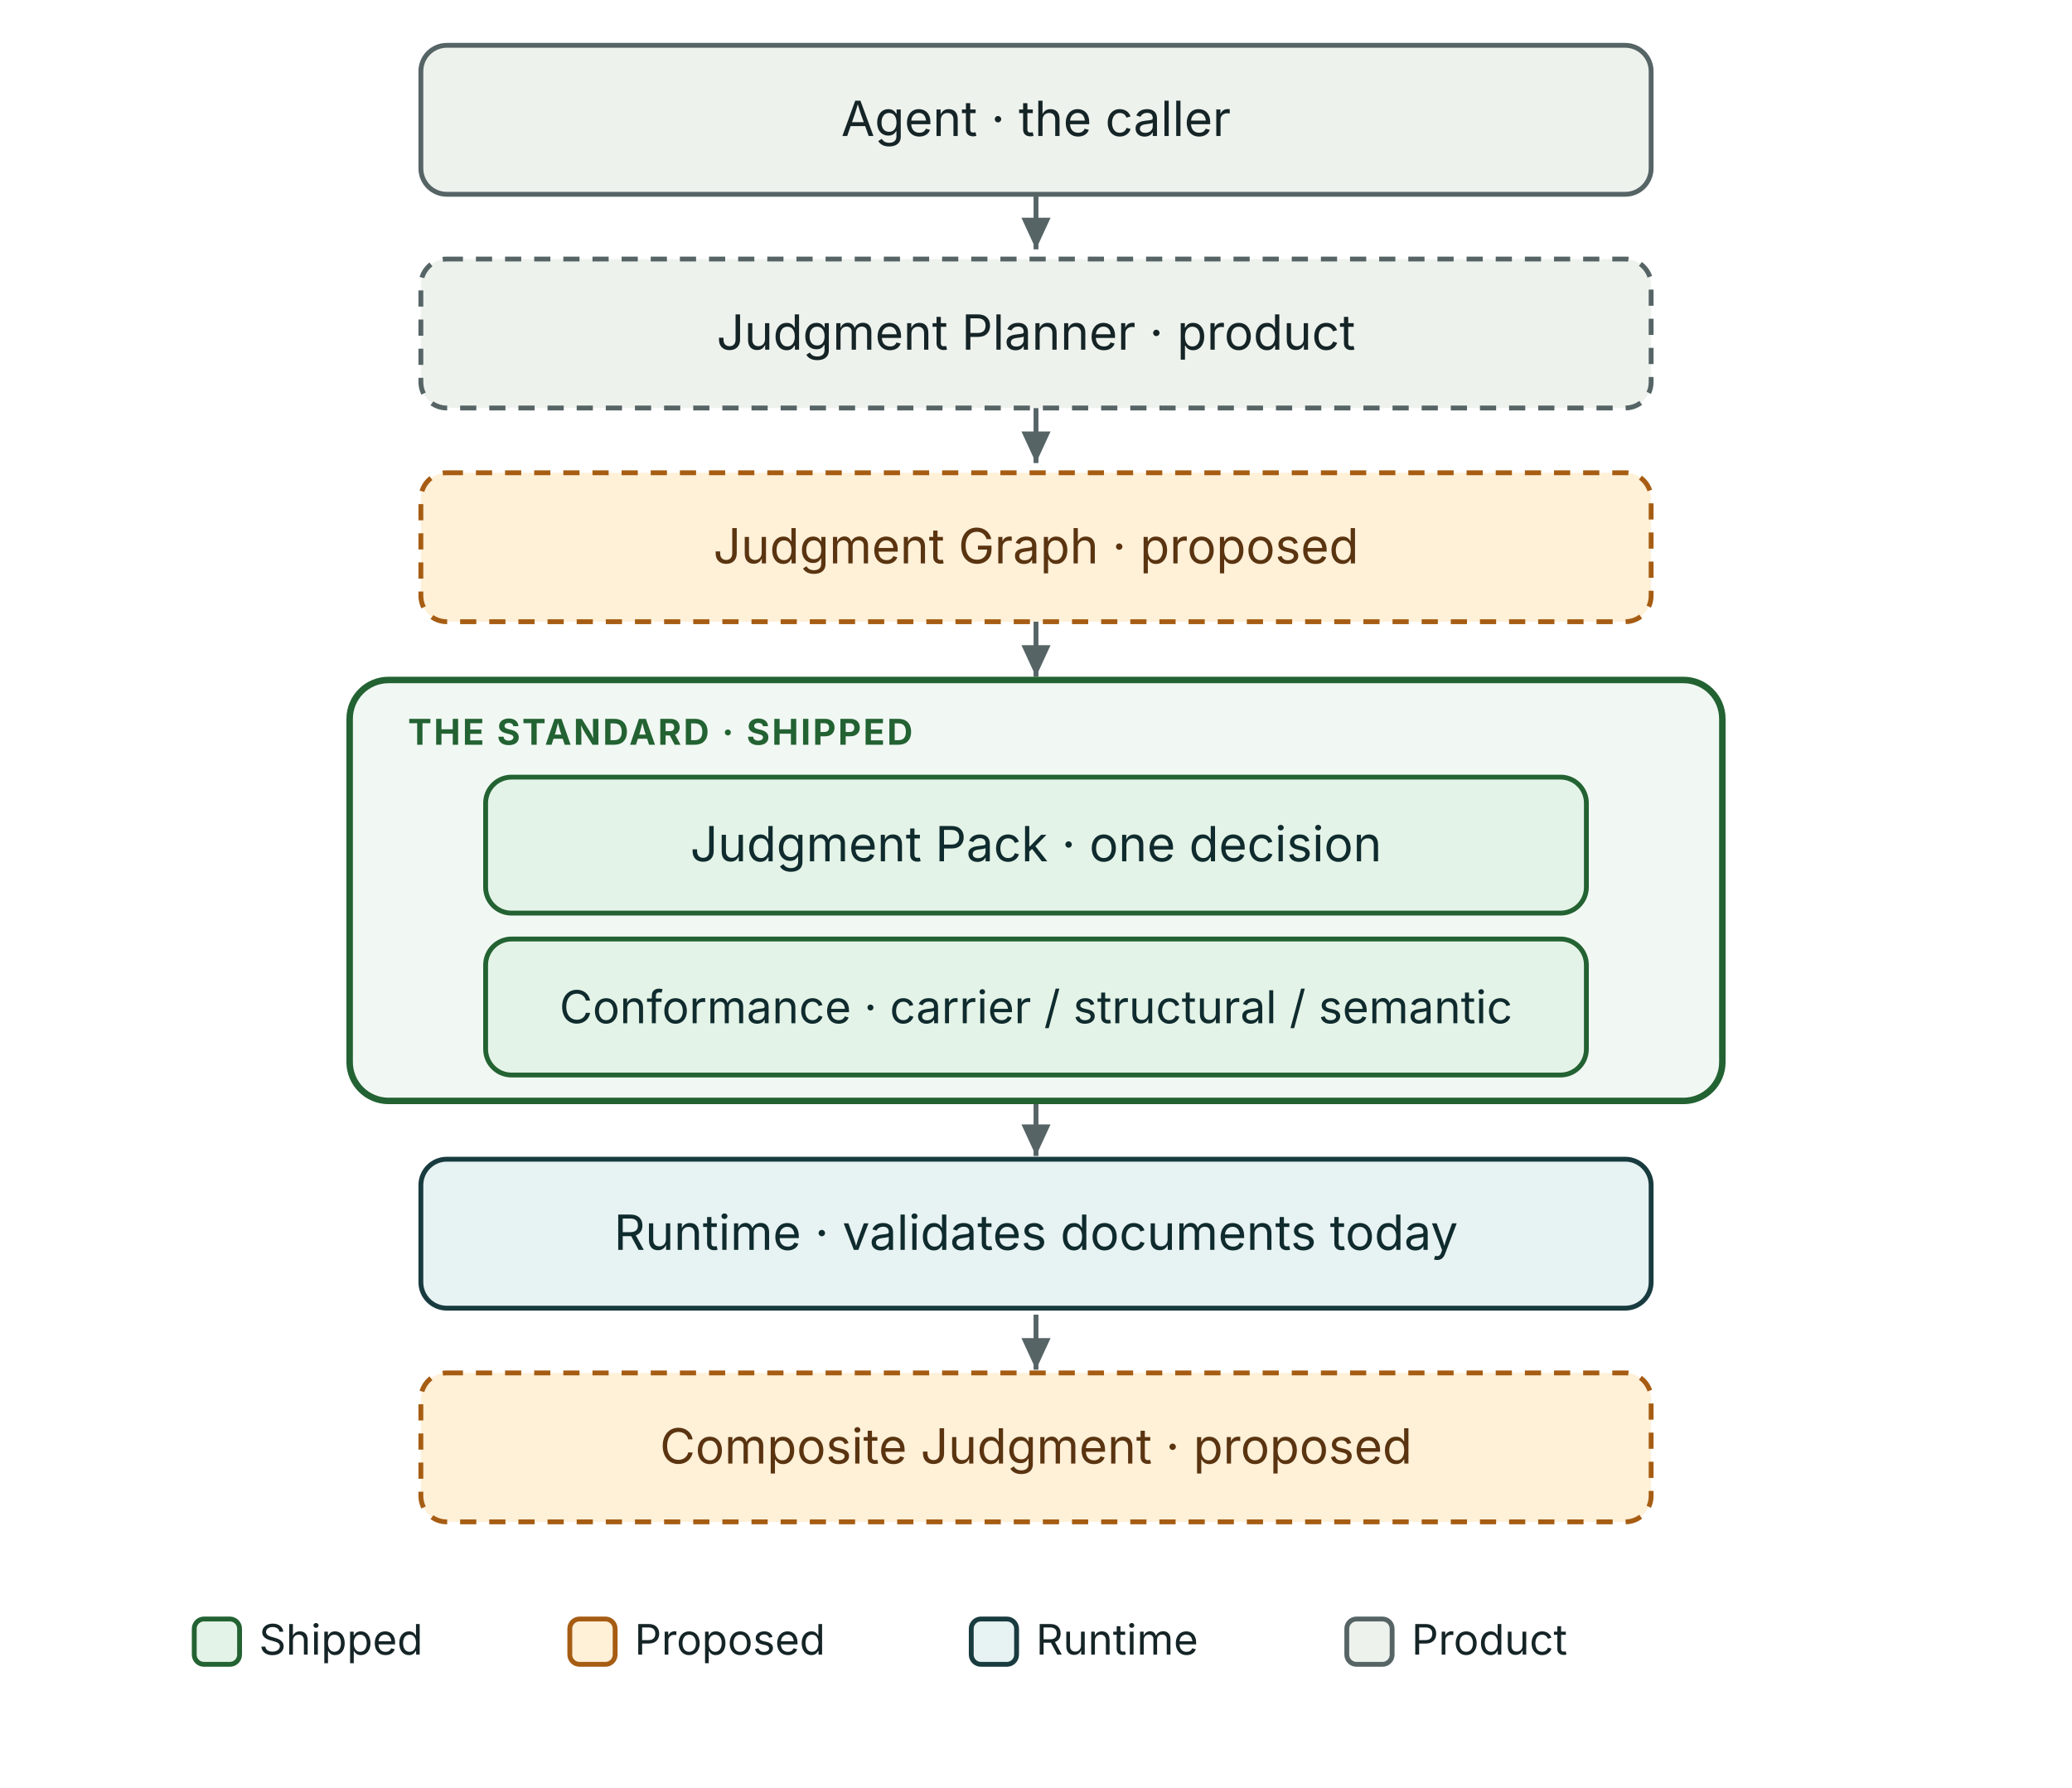
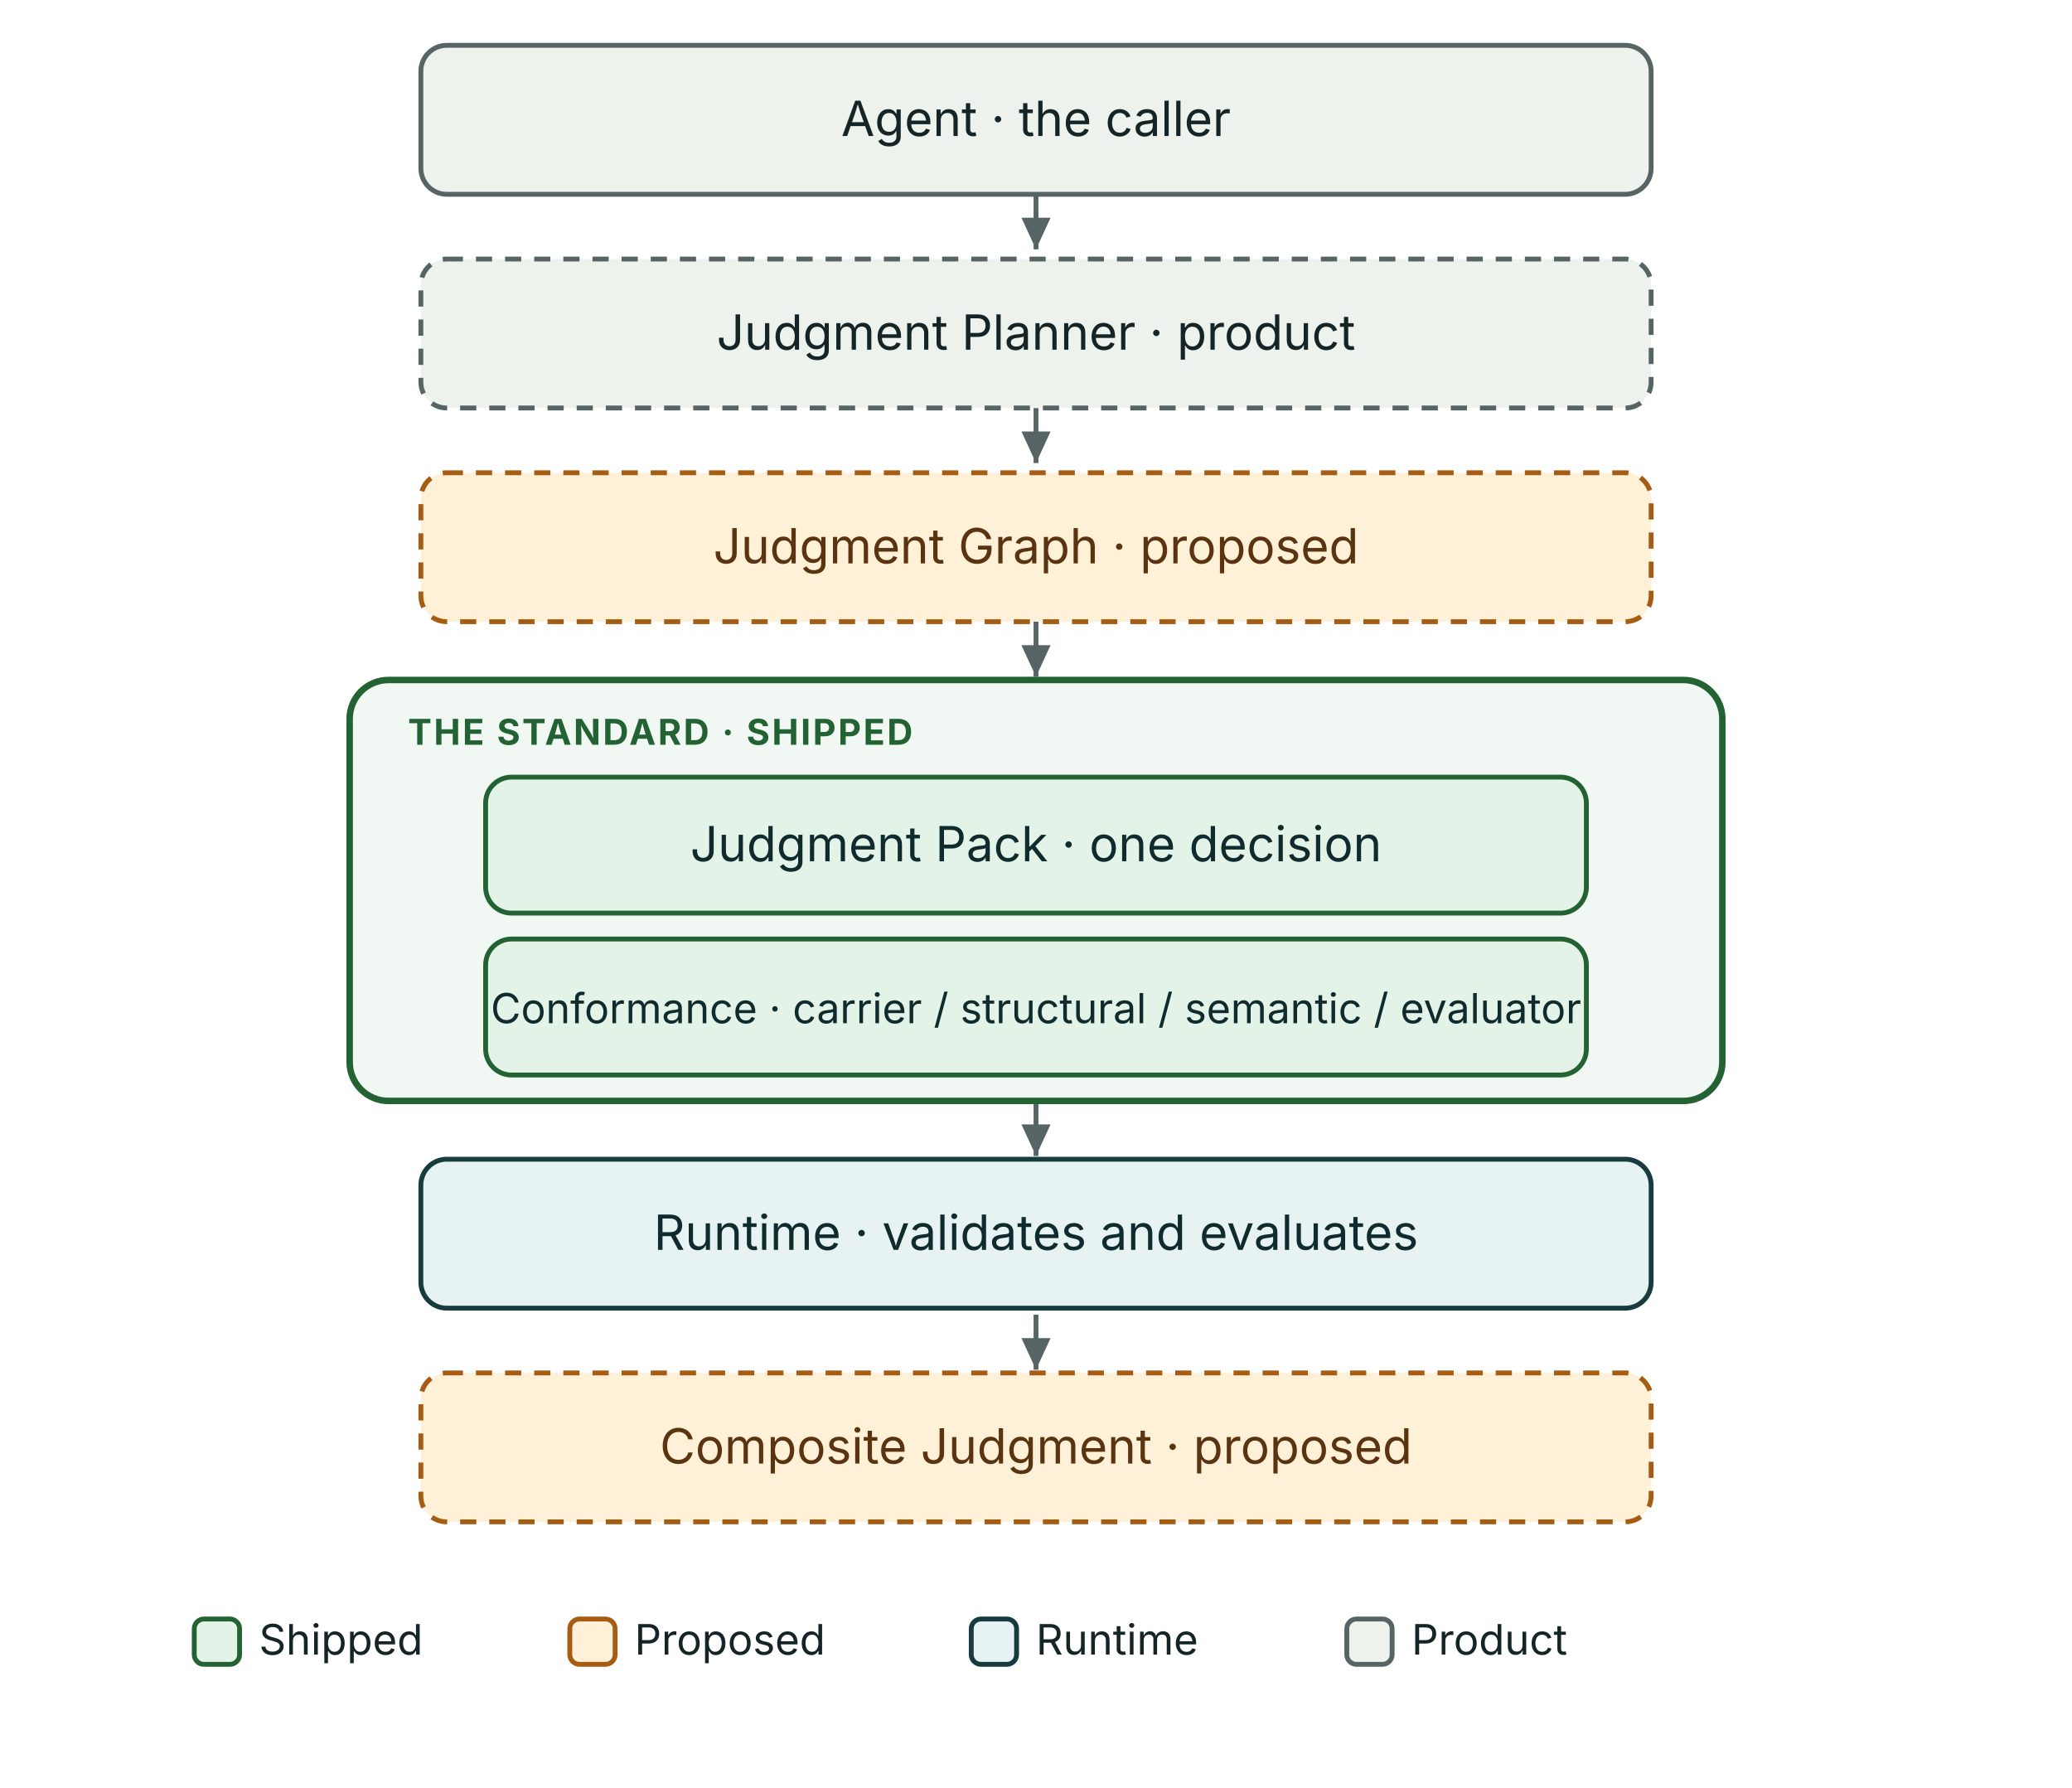
<svg xmlns="http://www.w3.org/2000/svg" viewBox="0 0 640 552" role="img" aria-labelledby="svp-t svp-d" font-family="Inter, ui-sans-serif, system-ui, -apple-system, 'Segoe UI', sans-serif">
  <defs>
    <marker id="svp-arw" markerWidth="10" markerHeight="10" refX="6.5" refY="3" orient="auto" markerUnits="strokeWidth">
      <path d="M0,0 L6.5,3 L0,6 Z" fill="#566466" />
    </marker>
  </defs>
  <g stroke="#566466" stroke-width="1.5" marker-end="url(#svp-arw)">
    <line x1="320" y1="60" x2="320" y2="77" />
    <line x1="320" y1="126" x2="320" y2="143" />
    <line x1="320" y1="192" x2="320" y2="209" />
    <line x1="320" y1="340" x2="320" y2="357" />
    <line x1="320" y1="406" x2="320" y2="423" />
  </g>
  <rect x="130" y="14" width="380" height="46" rx="8" fill="#eef2ed" stroke="#566466" stroke-width="1.5" />
  <text x="320" y="42" text-anchor="middle" font-size="15" fill="#152426">Agent · the caller</text>
  <rect x="130" y="80" width="380" height="46" rx="8" fill="#eef2ed" stroke="#566466" stroke-width="1.5" stroke-dasharray="5 4" />
  <text x="320" y="108" text-anchor="middle" font-size="15" fill="#152426">Judgment Planner · product</text>
  <rect x="130" y="146" width="380" height="46" rx="8" fill="#fff0d8" stroke="#a65d13" stroke-width="1.5" stroke-dasharray="5 4" />
  <text x="320" y="174" text-anchor="middle" font-size="15" fill="#5a3410">Judgment Graph · proposed</text>
  <rect x="108" y="210" width="424" height="130" rx="12" fill="#f1f8f3" stroke="#236232" stroke-width="2" />
  <text x="126" y="230" font-size="11" font-weight="700" letter-spacing="0.06em" fill="#236232">THE STANDARD · SHIPPED</text>
  <rect x="150" y="240" width="340" height="42" rx="8" fill="#e4f3e7" stroke="#236232" stroke-width="1.5" />
  <text x="320" y="266" text-anchor="middle" font-size="15" fill="#0f2b2e">Judgment Pack · one decision</text>
  <rect x="150" y="290" width="340" height="42" rx="8" fill="#e4f3e7" stroke="#236232" stroke-width="1.5" />
-   <text x="320" y="316" text-anchor="middle" font-size="14" fill="#0f2b2e">Conformance · carrier / structural / semantic</text>
+   <text x="320" y="316" text-anchor="middle" font-size="12.8" fill="#0f2b2e">Conformance · carrier / structural / semantic / evaluator</text>
  <rect x="130" y="358" width="380" height="46" rx="8" fill="#e7f2f2" stroke="#183b3f" stroke-width="1.5" />
-   <text x="320" y="386" text-anchor="middle" font-size="15" fill="#0f2b2e">Runtime · validates documents today</text>
+   <text x="320" y="386" text-anchor="middle" font-size="15" fill="#0f2b2e">Runtime · validates and evaluates</text>
  <rect x="130" y="424" width="380" height="46" rx="8" fill="#fff0d8" stroke="#a65d13" stroke-width="1.5" stroke-dasharray="5 4" />
  <text x="320" y="452" text-anchor="middle" font-size="15" fill="#5a3410">Composite Judgment · proposed</text>
  <g font-size="13" fill="#152426">
    <rect x="60" y="500" width="14" height="14" rx="3" fill="#e4f3e7" stroke="#236232" stroke-width="1.5" />
    <text x="80" y="511">Shipped</text>
    <rect x="176" y="500" width="14" height="14" rx="3" fill="#fff0d8" stroke="#a65d13" stroke-width="1.5" />
    <text x="196" y="511">Proposed</text>
    <rect x="300" y="500" width="14" height="14" rx="3" fill="#e7f2f2" stroke="#183b3f" stroke-width="1.5" />
    <text x="320" y="511">Runtime</text>
    <rect x="416" y="500" width="14" height="14" rx="3" fill="#eef2ed" stroke="#566466" stroke-width="1.5" />
    <text x="436" y="511">Product</text>
  </g>
</svg>
